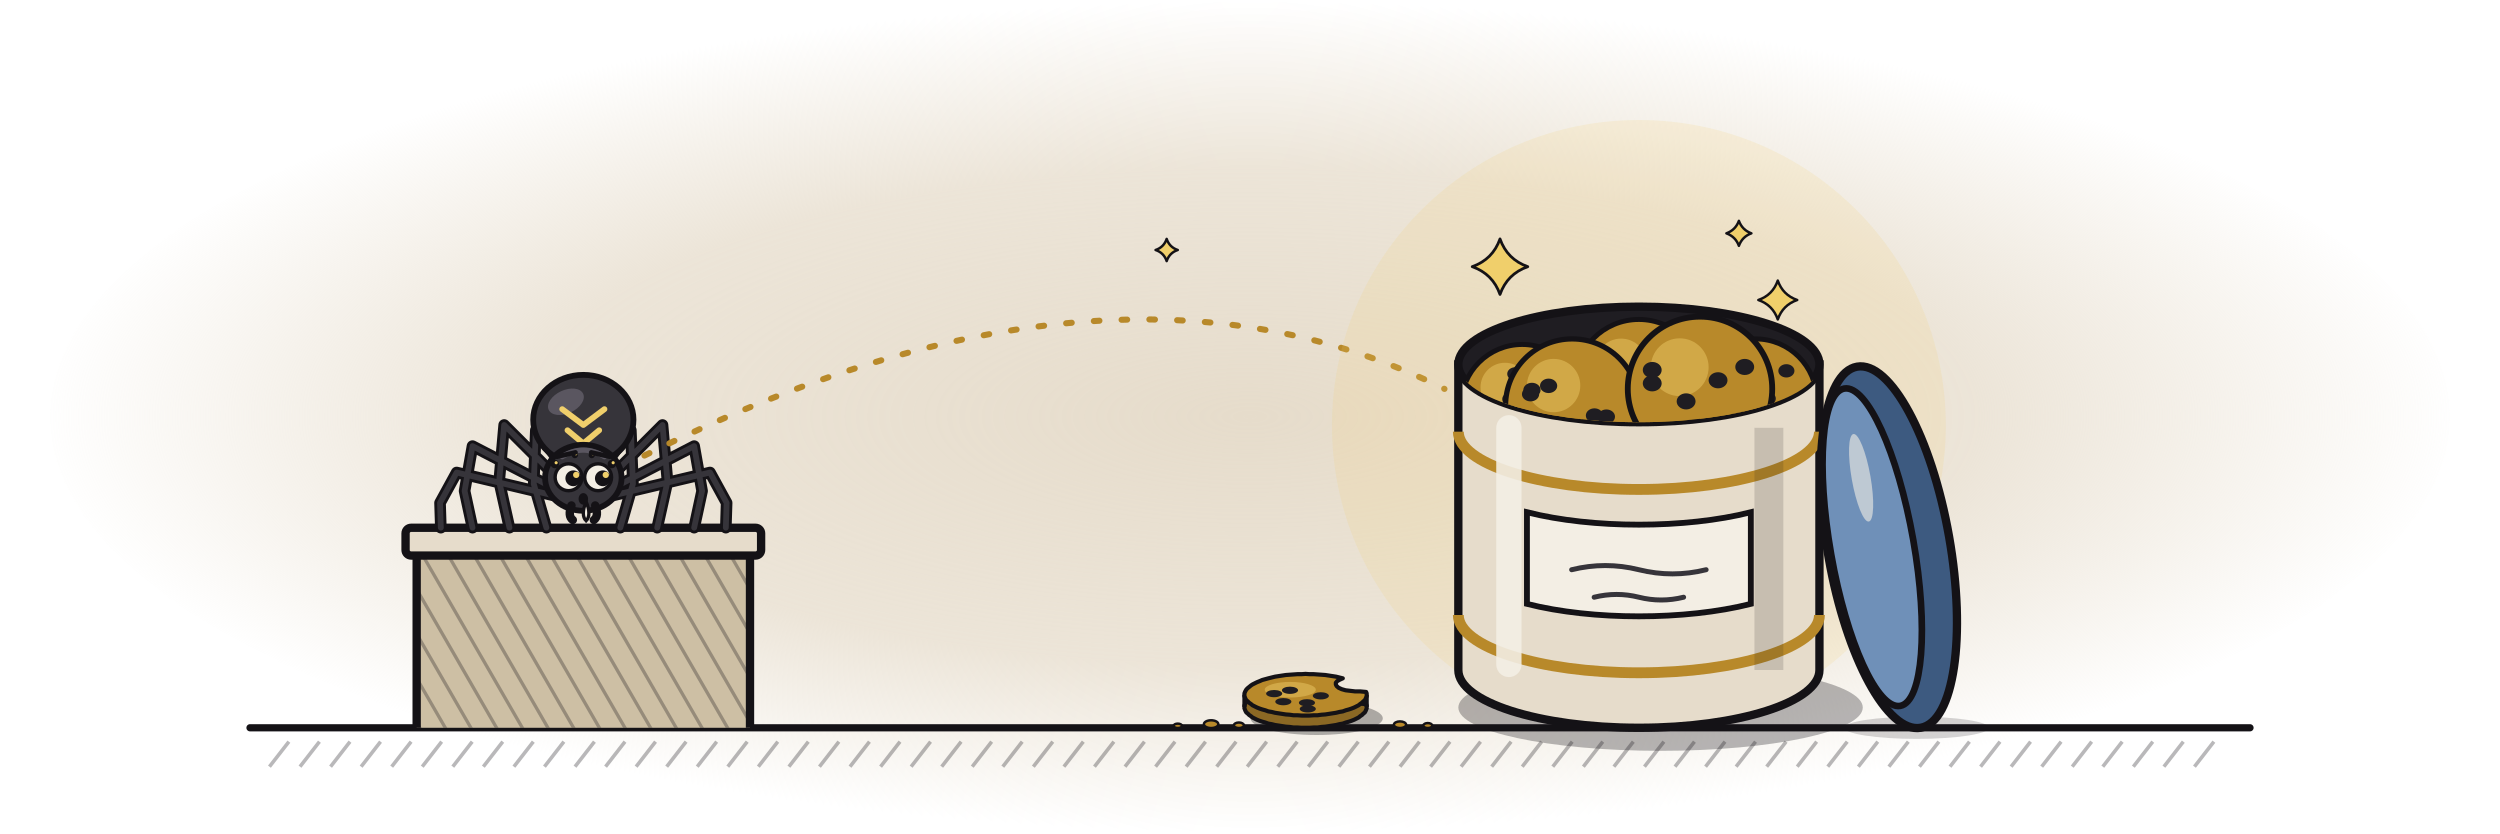
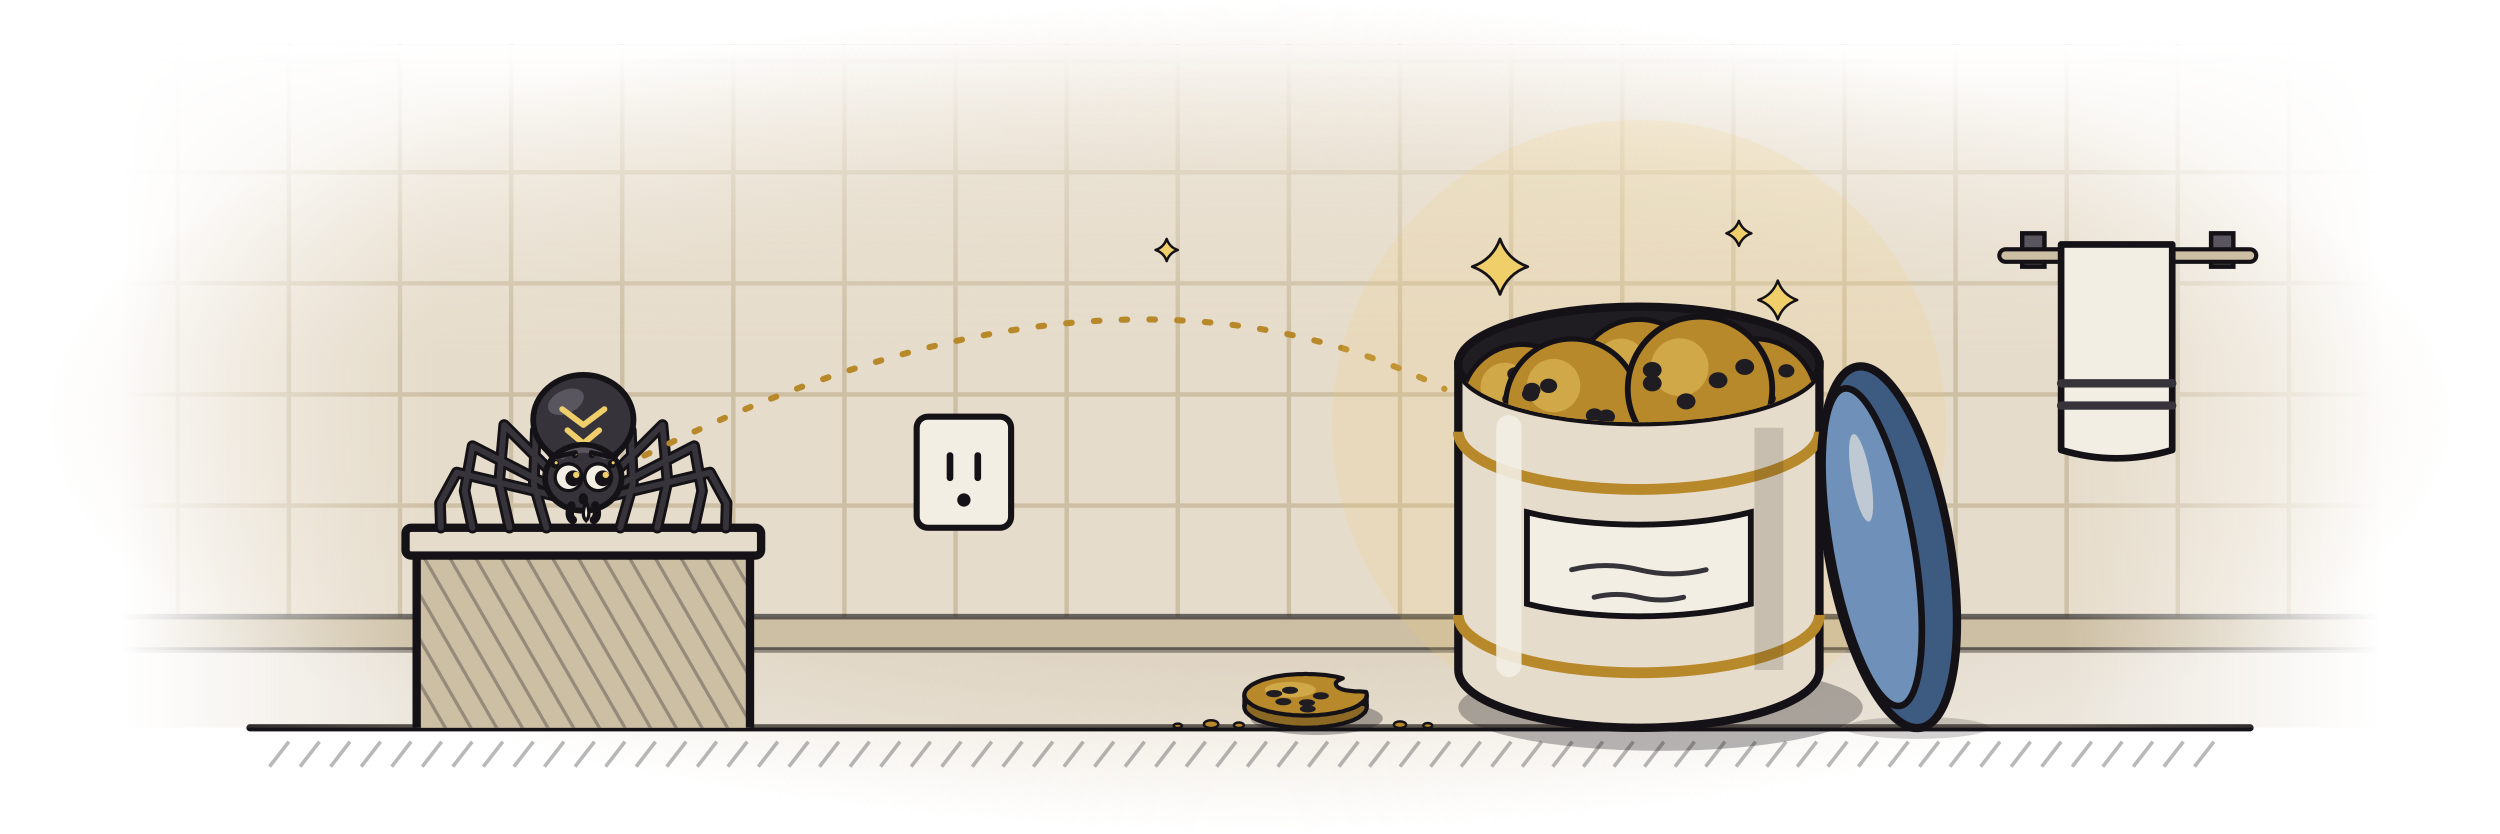
<svg xmlns="http://www.w3.org/2000/svg" viewBox="0 0 900 300" role="img" aria-label="A spider eyes an unguarded cookie tin">
  <defs>
    <radialGradient id="cw-glow" cx="50%" cy="50%" r="50%">
      <stop offset="0" stop-color="#e6dccb" />
      <stop offset=".6" stop-color="#e6dccb" stop-opacity=".75" />
      <stop offset="1" stop-color="#e6dccb" stop-opacity="0" />
    </radialGradient>
  </defs>
  <ellipse cx="450" cy="150" rx="432" ry="150" fill="url(#cw-glow)" />
  <path d="M90 262H810" stroke="#141216" stroke-width="2.6" stroke-linecap="round" />
  <path d="M104 267l-7 9M115 267l-7 9M126 267l-7 9M137 267l-7 9M148 267l-7 9M159 267l-7 9M170 267l-7 9M181 267l-7 9M192 267l-7 9M203 267l-7 9M214 267l-7 9M225 267l-7 9M236 267l-7 9M247 267l-7 9M258 267l-7 9M269 267l-7 9M280 267l-7 9M291 267l-7 9M302 267l-7 9M313 267l-7 9M324 267l-7 9M335 267l-7 9M346 267l-7 9M357 267l-7 9M368 267l-7 9M379 267l-7 9M390 267l-7 9M401 267l-7 9M412 267l-7 9M423 267l-7 9M434 267l-7 9M445 267l-7 9M456 267l-7 9M467 267l-7 9M478 267l-7 9M489 267l-7 9M500 267l-7 9M511 267l-7 9M522 267l-7 9M533 267l-7 9M544 267l-7 9M555 267l-7 9M566 267l-7 9M577 267l-7 9M588 267l-7 9M599 267l-7 9M610 267l-7 9M621 267l-7 9M632 267l-7 9M643 267l-7 9M654 267l-7 9M665 267l-7 9M676 267l-7 9M687 267l-7 9M698 267l-7 9M709 267l-7 9M720 267l-7 9M731 267l-7 9M742 267l-7 9M753 267l-7 9M764 267l-7 9M775 267l-7 9M786 267l-7 9M797 267l-7 9" stroke="#141216" stroke-width="1.3" opacity=".3" />
+   <defs>
+     <linearGradient id="cw-wx" x1="0" y1="0" x2="1" y2="0">
+       <stop offset="0" stop-color="#fff" stop-opacity="0" />
+       <stop offset=".14" stop-color="#fff" />
+       <stop offset=".86" stop-color="#fff" />
+       <stop offset="1" stop-color="#fff" stop-opacity="0" />
+     </linearGradient>
+     <linearGradient id="cw-wy" x1="0" y1="0" x2="0" y2="1">
+       <stop offset="0" stop-color="#000" />
+       <stop offset=".45" stop-color="#000" stop-opacity="0" />
+     </linearGradient>
+     <mask id="cw-wm" maskUnits="userSpaceOnUse" x="44" y="16" width="812" height="246">
+       <rect x="44" y="16" width="812" height="246" fill="url(#cw-wx)" />
+       <rect x="44" y="16" width="812" height="246" fill="url(#cw-wy)" />
+     </mask>
+   </defs>
+   <g mask="url(#cw-wm)">
+     <rect x="44" y="16" width="812" height="206" fill="#e6dccb" />
+     <path d="M44 182H856M44 142H856M44 102H856M44 62H856M44 22H856M64 16V222M104 16V222M144 16V222M184 16V222M224 16V222M264 16V222M304 16V222M344 16V222M384 16V222M424 16V222M464 16V222M504 16V222M544 16V222M584 16V222M624 16V222M664 16V222M704 16V222M744 16V222M784 16V222M824 16V222" stroke="#cdbfa4" stroke-width="1.6" fill="none" stroke-linecap="round" stroke-linejoin="round" />
+     <rect x="44" y="222" width="812" height="12" fill="#cdbfa4" />
+     <path d="M44 222H856M44 234H856" stroke="#141216" stroke-width="2" fill="none" stroke-linecap="round" stroke-linejoin="round" opacity=".6" />
+     <rect x="44" y="234" width="812" height="28" fill="#cdbfa4" opacity=".4" />
+   </g>
+   <rect x="330" y="150" width="34" height="40" rx="4" fill="#f3eee4" stroke="#141216" stroke-width="2.2" />
+   <path d="M342 164v8M352 164v8" stroke="#141216" stroke-width="2.4" stroke-linecap="round" />
+   <circle cx="347" cy="180" r="2.4" fill="#141216" />
+   <rect x="728" y="84" width="8" height="12" fill="#5a5660" stroke="#141216" stroke-width="1.6" />
+   <rect x="796" y="84" width="8" height="12" fill="#5a5660" stroke="#141216" stroke-width="1.6" />
+   <path d="M722 92H810" stroke="#141216" stroke-width="6" fill="none" stroke-linecap="round" stroke-linejoin="round" />
+   <path d="M722 92H810" stroke="#cdbfa4" stroke-width="3" fill="none" stroke-linecap="round" stroke-linejoin="round" />
+   <path d="M742 88h40v74q-20 6 -40 0z" fill="#f3eee4" stroke="#141216" stroke-width="2.4" stroke-linejoin="round" />
+   <path d="M742 138h40M742 146h40" stroke="#36343a" stroke-width="3" fill="none" stroke-linecap="round" stroke-linejoin="round" />
  <path d="M150 262V196h120v66" fill="#cdbfa4" stroke="#141216" stroke-width="3" stroke-linejoin="round" />
  <clipPath id="cw-bx">
    <rect x="150" y="196" width="120" height="66" />
  </clipPath>
  <path clip-path="url(#cw-bx)" d="M235.1 135.5L303.5 254.1M228.1 139.5L296.6 258.1M221.2 143.5L289.7 262.1M214.3 147.5L282.8 266.1M207.4 151.5L275.8 270.1M200.4 155.5L268.9 274.1M193.5 159.5L262 278.1M186.6 163.5L255 282.1M179.6 167.5L248.1 286.1M172.7 171.5L241.2 290.1M165.8 175.5L234.3 294.1M158.9 179.5L227.3 298.1M151.9 183.5L220.4 302.1M145 187.5L213.5 306.1M138.1 191.5L206.5 310.1M131.1 195.5L199.6 314.1M124.2 199.5L192.7 318.1M117.3 203.5L185.8 322.1" stroke="#141216" stroke-width="1.2" opacity="0.3" fill="none" />
  <rect x="146" y="190" width="128" height="10" rx="2" fill="#e6dccb" stroke="#141216" stroke-width="3" />
  <g transform="translate(210 172) scale(0.95 0.95)">
    <path d="M9 -6L18 -18L18.8 2.3L14 18.9M12 -2L30 -20L31.9 1.4L28 18.9M13 3L42 -12L45 5L42 18.9M10 7L48 -2L54.3 9.5L54 18.9M-9 -6L-18 -18L-18.8 2.3L-14 18.9M-12 -2L-30 -20L-31.9 1.4L-28 18.9M-13 3L-42 -12L-45 5L-42 18.9M-10 7L-48 -2L-54.3 9.5L-54 18.9" stroke="#141216" stroke-width="4.4" fill="none" stroke-linecap="round" stroke-linejoin="round" />
    <path d="M9 -6L18 -18L18.8 2.3L14 18.9M12 -2L30 -20L31.9 1.4L28 18.9M13 3L42 -12L45 5L42 18.9M10 7L48 -2L54.3 9.5L54 18.9M-9 -6L-18 -18L-18.8 2.3L-14 18.9M-12 -2L-30 -20L-31.9 1.4L-28 18.9M-13 3L-42 -12L-45 5L-42 18.9M-10 7L-48 -2L-54.3 9.5L-54 18.9" stroke="#36343a" stroke-width="2.2" fill="none" stroke-linecap="round" stroke-linejoin="round" />
    <ellipse cx="0" cy="-22" rx="19" ry="17" fill="#36343a" stroke="#141216" stroke-width="2.2" />
    <ellipse cx="-6.6" cy="-28.8" rx="7.2" ry="4.4" fill="#5a5660" transform="rotate(-25 -6.6 -28.8)" />
    <path d="M-8 -26l8 6 8-6M-6 -18l6 5 6-5" stroke="#f0cf6b" stroke-width="2.2" fill="none" stroke-linecap="round" stroke-linejoin="round" />
    <ellipse cx="0" cy="0" rx="14.5" ry="12.5" fill="#36343a" stroke="#141216" stroke-width="2.2" />
    <path d="M-8 -8q8 -5 16 0" stroke="#5a5660" stroke-width="2" fill="none" stroke-linecap="round" />
    <path d="M-4.5 10.5q-1.5 4 0.5 5.5M4.5 10.5q1.5 4 -0.5 5.5" stroke="#141216" stroke-width="3.2" fill="none" stroke-linecap="round" />
    <circle cx="-10.8" cy="-5.2" r="1.6" fill="#141216" />
    <circle cx="-10.3" cy="-5.7" r="0.6" fill="#f0cf6b" />
    <circle cx="10.8" cy="-5.2" r="1.6" fill="#141216" />
    <circle cx="11.3" cy="-5.7" r="0.6" fill="#f0cf6b" />
    <circle cx="-3.2" cy="-8.6" r="1.2" fill="#141216" />
    <circle cx="-2.8" cy="-9" r="0.5" fill="#f0cf6b" />
    <circle cx="3.2" cy="-8.6" r="1.2" fill="#141216" />
    <circle cx="3.6" cy="-9" r="0.5" fill="#f0cf6b" />
    <circle cx="-5.6" cy="-0.2" r="5.1" fill="#f3eee4" stroke="#141216" stroke-width="1.3" />
    <circle cx="-3.8" cy="0.2" r="3" fill="#141216" />
    <circle cx="-2.7" cy="-1.1" r="1.2" fill="#f0cf6b" />
    <circle cx="5.6" cy="-0.2" r="5.1" fill="#f3eee4" stroke="#141216" stroke-width="1.3" />
    <circle cx="7.4" cy="0.2" r="3" fill="#141216" />
    <circle cx="8.5" cy="-1.1" r="1.2" fill="#f0cf6b" />
    <path d="M-10 -8l7 -1.6M10 -8l-7 -1.6" stroke="#141216" stroke-width="1.8" stroke-linecap="round" />
    <ellipse cx="0" cy="8" rx="1.8" ry="2.2" fill="#141216" />
  </g>
  <path d="M211 180.5q-2 5 0 7q2 -2 0 -7z" fill="#f3eee4" stroke="#141216" stroke-width="1.2" />
  <path d="M232 164Q400 80 520 140" stroke="#b8892a" stroke-width="2.2" fill="none" stroke-linecap="round" stroke-linejoin="round" stroke-dasharray="2 8" />
  <ellipse cx="590" cy="153.2" rx="110.5" ry="110" fill="#f0cf6b" opacity=".16" />
  <ellipse cx="597.8" cy="254.7" rx="72.8" ry="15.6" fill="#141216" opacity=".3" />
  <path d="M525 131.2V241.2A65 20.8 0 0 0 655 241.2V131.2z" fill="#e6dccb" stroke="#141216" stroke-width="3" />
  <path d="M525 155.4A65 20.8 0 0 0 655 155.4M525 221.4A65 20.8 0 0 0 655 221.4" stroke="#b8892a" stroke-width="3.9" fill="none" />
  <path d="M549.7 184.4A65 20.8 0 0 0 630.3 184.4V217.4A65 20.8 0 0 1 549.7 217.4z" fill="#f3eee4" stroke="#141216" stroke-width="2.1" />
  <path d="M565.8 205.1q12.1 -3 24.2 0t24.2 0M573.9 215q8.1 -2 16.1 0t16.1 0" stroke="#36343a" stroke-width="1.8" fill="none" stroke-linecap="round" />
  <path d="M543.2 154V239.2" stroke="#f3eee4" stroke-width="9.1" opacity=".9" stroke-linecap="round" />
  <path d="M636.8 154V241.2" stroke="#141216" stroke-width="10.4" opacity=".15" />
  <ellipse cx="590" cy="131.2" rx="65" ry="20.8" fill="#1f1d22" stroke="#141216" stroke-width="3" />
  <clipPath id="cw-in">
    <path d="M525 131.2A65 20.8 0 0 0 655 131.2V0H525z" />
  </clipPath>
  <g clip-path="url(#cw-in)">
    <circle cx="548" cy="146" r="22" fill="#b8892a" stroke="#141216" stroke-width="1.8" />
    <circle cx="541.8" cy="139.4" r="8.8" fill="#f0cf6b" opacity=".45" />
    <ellipse cx="548.3" cy="150.4" rx="2.9" ry="2.4" fill="#1f1d22" />
    <ellipse cx="543.3" cy="161.4" rx="2.9" ry="2.4" fill="#1f1d22" />
    <ellipse cx="545.5" cy="134.6" rx="2.9" ry="2.4" fill="#1f1d22" />
    <ellipse cx="552.2" cy="130.4" rx="2.9" ry="2.4" fill="#1f1d22" />
    <ellipse cx="543.7" cy="143.7" rx="2.9" ry="2.4" fill="#1f1d22" />
    <ellipse cx="541.7" cy="149.1" rx="2.9" ry="2.4" fill="#1f1d22" />
    <circle cx="632" cy="144" r="22" fill="#b8892a" stroke="#141216" stroke-width="1.8" />
    <circle cx="625.8" cy="137.4" r="8.8" fill="#f0cf6b" opacity=".45" />
    <ellipse cx="632.4" cy="149.5" rx="2.9" ry="2.4" fill="#1f1d22" />
    <ellipse cx="636.4" cy="143.5" rx="2.9" ry="2.4" fill="#1f1d22" />
    <ellipse cx="625.6" cy="149.8" rx="2.9" ry="2.4" fill="#1f1d22" />
    <ellipse cx="634.6" cy="158.9" rx="2.9" ry="2.4" fill="#1f1d22" />
    <ellipse cx="636.8" cy="146.9" rx="2.9" ry="2.4" fill="#1f1d22" />
    <ellipse cx="643.1" cy="133.5" rx="2.9" ry="2.4" fill="#1f1d22" />
    <circle cx="590" cy="138" r="23" fill="#b8892a" stroke="#141216" stroke-width="1.8" />
    <circle cx="583.6" cy="131.1" r="9.2" fill="#f0cf6b" opacity=".45" />
    <ellipse cx="591.2" cy="154.1" rx="3" ry="2.5" fill="#1f1d22" />
    <ellipse cx="577.6" cy="127.4" rx="3" ry="2.5" fill="#1f1d22" />
    <ellipse cx="604.7" cy="142.7" rx="3" ry="2.5" fill="#1f1d22" />
    <ellipse cx="586.6" cy="142" rx="3" ry="2.5" fill="#1f1d22" />
    <ellipse cx="605.5" cy="145.1" rx="3" ry="2.5" fill="#1f1d22" />
    <ellipse cx="601.1" cy="136" rx="3" ry="2.5" fill="#1f1d22" />
    <circle cx="566" cy="146" r="24" fill="#b8892a" stroke="#141216" stroke-width="1.9" />
    <circle cx="559.3" cy="138.8" r="9.6" fill="#f0cf6b" opacity=".45" />
    <ellipse cx="567" cy="159.2" rx="3.1" ry="2.6" fill="#1f1d22" />
    <ellipse cx="551.5" cy="140.4" rx="3.1" ry="2.6" fill="#1f1d22" />
    <ellipse cx="578.3" cy="150" rx="3.1" ry="2.6" fill="#1f1d22" />
    <ellipse cx="574" cy="149.6" rx="3.1" ry="2.6" fill="#1f1d22" />
    <ellipse cx="551" cy="141.9" rx="3.1" ry="2.6" fill="#1f1d22" />
    <ellipse cx="557.5" cy="138.9" rx="3.1" ry="2.6" fill="#1f1d22" />
    <circle cx="612" cy="140" r="26" fill="#b8892a" stroke="#141216" stroke-width="2.1" />
    <circle cx="604.7" cy="132.2" r="10.4" fill="#f0cf6b" opacity=".45" />
    <ellipse cx="613.2" cy="156.9" rx="3.4" ry="2.9" fill="#1f1d22" />
    <ellipse cx="628.1" cy="132.1" rx="3.4" ry="2.9" fill="#1f1d22" />
    <ellipse cx="607" cy="144.5" rx="3.4" ry="2.9" fill="#1f1d22" />
    <ellipse cx="618.5" cy="136.9" rx="3.4" ry="2.9" fill="#1f1d22" />
    <ellipse cx="594.8" cy="133.2" rx="3.4" ry="2.9" fill="#1f1d22" />
    <ellipse cx="594.8" cy="138" rx="3.4" ry="2.9" fill="#1f1d22" />
  </g>
  <ellipse cx="690" cy="262" rx="26" ry="4" fill="#141216" opacity="0.18" />
  <ellipse cx="680" cy="197" rx="22" ry="66" fill="#3d5a80" stroke="#141216" stroke-width="3" transform="rotate(-10 680 197)" />
  <ellipse cx="674" cy="197" rx="15" ry="58" fill="#6f90b8" stroke="#141216" stroke-width="2.4" transform="rotate(-10 674 197)" />
  <ellipse cx="670" cy="172" rx="3.4" ry="16" fill="#f3eee4" opacity=".6" transform="rotate(-10 670 172)" />
  <ellipse cx="474" cy="258.6" rx="23.8" ry="6" fill="#141216" opacity=".32" />
  <g fill="#b8892a">
    <path d="M491.8,253.5 492,254 492,254.5 492,255 491.8,255.5 491.6,256 491.3,256.5 490.8,256.9 490.3,257.4 489.7,257.8 489.1,258.3 488.3,258.7 487.5,259.1 486.5,259.5 485.6,259.8 484.5,260.1 483.4,260.5 482.2,260.7 481,261 479.7,261.2 478.4,261.4 477.1,261.6 475.7,261.7 474.3,261.9 472.9,261.9 471.4,262 470,262 468.6,262 467.1,261.9 465.7,261.9 464.3,261.7 462.9,261.6 461.6,261.4 460.3,261.2 459,261 457.8,260.7 456.6,260.5 455.5,260.1 454.4,259.8 453.5,259.5 452.5,259.1 451.7,258.7 450.9,258.3 450.3,257.8 449.7,257.4 449.2,256.9 448.7,256.5 448.4,256 448.2,255.5 448,255 448,254.5 448,254 448.2,253.5 448.4,253.1 448.7,252.6 449.2,252.1 449.7,251.7 450.3,251.2 450.9,250.8 451.7,250.4 452.5,250 453.5,249.6 454.4,249.2 455.5,248.9 456.6,248.6 457.8,248.3 459,248 460.3,247.8 461.6,247.6 462.9,247.4 464.3,247.3 465.7,247.2 467.1,247.1 468.6,247.1 470,247 471.4,247.1 472.9,247.1 474.3,247.2 475.7,247.3 477.1,247.4 478.4,247.6 479.7,247.8 481,248 482.2,248.3 483.4,248.6 482.3,249.1 481.4,249.6 480.9,250.2 480.9,250.8 481.2,251.4 481.9,252 483,252.5 484.4,252.9 486.1,253.1 487.8,253.3 489.6,253.3z" />
    <rect x="448" y="250.1" width="44" height="4.4" />
  </g>
  <g fill="#141216" opacity=".28">
    <path d="M491.8,253.5 492,254 492,254.5 492,255 491.8,255.5 491.6,256 491.3,256.5 490.8,256.9 490.3,257.4 489.7,257.8 489.1,258.3 488.3,258.7 487.5,259.1 486.5,259.5 485.6,259.8 484.5,260.1 483.4,260.5 482.2,260.7 481,261 479.7,261.2 478.4,261.4 477.1,261.6 475.7,261.7 474.3,261.9 472.9,261.9 471.4,262 470,262 468.6,262 467.1,261.9 465.7,261.9 464.3,261.7 462.9,261.6 461.6,261.4 460.3,261.2 459,261 457.8,260.7 456.6,260.5 455.5,260.1 454.4,259.8 453.5,259.5 452.5,259.1 451.7,258.7 450.9,258.3 450.3,257.8 449.7,257.4 449.2,256.9 448.7,256.5 448.4,256 448.2,255.5 448,255 448,254.5 448,254 448.2,253.5 448.4,253.1 448.7,252.6 449.2,252.1 449.7,251.7 450.3,251.2 450.9,250.8 451.7,250.4 452.5,250 453.5,249.6 454.4,249.2 455.5,248.9 456.6,248.6 457.8,248.3 459,248 460.3,247.8 461.6,247.6 462.9,247.4 464.3,247.3 465.7,247.2 467.1,247.1 468.6,247.1 470,247 471.4,247.1 472.9,247.1 474.3,247.2 475.7,247.3 477.1,247.4 478.4,247.6 479.7,247.8 481,248 482.2,248.3 483.4,248.6 482.3,249.1 481.4,249.6 480.9,250.2 480.9,250.8 481.2,251.4 481.9,252 483,252.5 484.4,252.9 486.1,253.1 487.8,253.3 489.6,253.3z" />
    <rect x="448" y="250.1" width="44" height="4.4" />
  </g>
  <path d="M491.8,253.5 492,254 492,254.5 492,255 491.8,255.5 491.6,256 491.3,256.5 490.8,256.9 490.3,257.4 489.7,257.8 489.1,258.3 488.3,258.7 487.5,259.1 486.5,259.5 485.6,259.8 484.5,260.1 483.4,260.5 482.2,260.7 481,261 479.7,261.2 478.4,261.4 477.1,261.6 475.7,261.7 474.3,261.9 472.9,261.9 471.4,262 470,262 468.6,262 467.1,261.9 465.7,261.9 464.3,261.7 462.9,261.6 461.6,261.4 460.3,261.2 459,261 457.8,260.7 456.6,260.5 455.5,260.1 454.4,259.8 453.5,259.5 452.5,259.1 451.7,258.7 450.9,258.3 450.3,257.8 449.7,257.4 449.2,256.9 448.7,256.5 448.4,256 448.2,255.5 448,255 448,254.5 448,254 448.2,253.5 448.4,253.1 448.7,252.6 449.2,252.1 449.7,251.7 450.3,251.2 450.9,250.8 451.7,250.4 452.5,250 453.5,249.6 454.4,249.2 455.5,248.9 456.6,248.6 457.8,248.3 459,248 460.3,247.8 461.6,247.6 462.9,247.4 464.3,247.3 465.7,247.2 467.1,247.1 468.6,247.1 470,247 471.4,247.1 472.9,247.1 474.3,247.2 475.7,247.3 477.1,247.4 478.4,247.6 479.7,247.8 481,248 482.2,248.3 483.4,248.6 482.3,249.1 481.4,249.6 480.9,250.2 480.9,250.8 481.2,251.4 481.9,252 483,252.5 484.4,252.9 486.1,253.1 487.8,253.3 489.6,253.3z" fill="none" stroke="#141216" stroke-width="1.5" />
  <path d="M448 250.1v4.4M492 250.1v4.4" stroke="#141216" stroke-width="1.5" />
  <path d="M491.8,249.1 492,249.6 492,250.1 492,250.6 491.8,251.1 491.6,251.6 491.3,252.1 490.8,252.5 490.3,253 489.7,253.4 489.1,253.9 488.3,254.3 487.5,254.7 486.5,255.1 485.6,255.4 484.5,255.7 483.4,256.1 482.2,256.3 481,256.6 479.7,256.8 478.4,257 477.1,257.2 475.7,257.3 474.3,257.5 472.9,257.5 471.4,257.6 470,257.6 468.6,257.6 467.1,257.5 465.7,257.5 464.3,257.3 462.9,257.2 461.6,257 460.3,256.8 459,256.6 457.8,256.3 456.6,256.1 455.5,255.7 454.4,255.4 453.5,255.1 452.5,254.7 451.7,254.3 450.9,253.9 450.3,253.4 449.7,253 449.2,252.5 448.7,252.1 448.4,251.6 448.2,251.1 448,250.6 448,250.1 448,249.6 448.2,249.1 448.4,248.7 448.7,248.2 449.2,247.7 449.7,247.3 450.3,246.8 450.9,246.4 451.7,246 452.5,245.6 453.5,245.2 454.4,244.8 455.5,244.5 456.6,244.2 457.8,243.9 459,243.6 460.3,243.4 461.6,243.2 462.9,243 464.3,242.9 465.7,242.8 467.1,242.7 468.6,242.7 470,242.6 471.4,242.7 472.9,242.7 474.3,242.8 475.7,242.9 477.1,243 478.4,243.2 479.7,243.4 481,243.6 482.2,243.9 483.4,244.2 482.3,244.7 481.4,245.2 480.9,245.8 480.9,246.4 481.2,247 481.9,247.6 483,248.1 484.4,248.5 486.1,248.7 487.8,248.9 489.6,248.9z" fill="#b8892a" stroke="#141216" stroke-width="1.5" stroke-linejoin="round" />
  <ellipse cx="464.5" cy="248.3" rx="9.2" ry="2.8" fill="#f0cf6b" opacity=".45" />
  <ellipse cx="470.5" cy="253" rx="2.9" ry="1.3" fill="#1f1d22" />
  <ellipse cx="475.5" cy="250.5" rx="2.9" ry="1.3" fill="#1f1d22" />
  <ellipse cx="462" cy="252.6" rx="2.9" ry="1.3" fill="#1f1d22" />
  <ellipse cx="458.7" cy="249.7" rx="2.9" ry="1.3" fill="#1f1d22" />
  <ellipse cx="464.4" cy="248.5" rx="2.9" ry="1.3" fill="#1f1d22" />
  <ellipse cx="470.8" cy="255.2" rx="2.9" ry="1.3" fill="#1f1d22" />
  <ellipse cx="436" cy="260.7" rx="2.6" ry="1.4" fill="#b8892a" stroke="#141216" stroke-width=".9" />
  <ellipse cx="446" cy="261.1" rx="1.8" ry="1" fill="#b8892a" stroke="#141216" stroke-width=".9" />
  <ellipse cx="504" cy="260.9" rx="2.2" ry="1.2" fill="#b8892a" stroke="#141216" stroke-width=".9" />
  <ellipse cx="514" cy="261.2" rx="1.6" ry="0.9" fill="#b8892a" stroke="#141216" stroke-width=".9" />
  <ellipse cx="424" cy="261.3" rx="1.5" ry="0.8" fill="#b8892a" stroke="#141216" stroke-width=".9" />
  <path d="M540 86Q542.6 93.4 550 96Q542.6 98.6 540 106Q537.4 98.6 530 96Q537.4 93.4 540 86z" fill="#f0cf6b" stroke="#141216" stroke-width="1" stroke-linejoin="round" />
  <path d="M640 101Q641.8 106.2 647 108Q641.8 109.8 640 115Q638.2 109.8 633 108Q638.2 106.2 640 101z" fill="#f0cf6b" stroke="#141216" stroke-width="0.9" stroke-linejoin="round" />
  <path d="M626 79.5Q627.2 82.8 630.5 84Q627.2 85.2 626 88.5Q624.8 85.2 621.5 84Q624.8 82.8 626 79.5z" fill="#f0cf6b" stroke="#141216" stroke-width="0.9" stroke-linejoin="round" />
  <path d="M420 86Q421 89 424 90Q421 91 420 94Q419 91 416 90Q419 89 420 86z" fill="#f0cf6b" stroke="#141216" stroke-width="0.9" stroke-linejoin="round" />
</svg>
